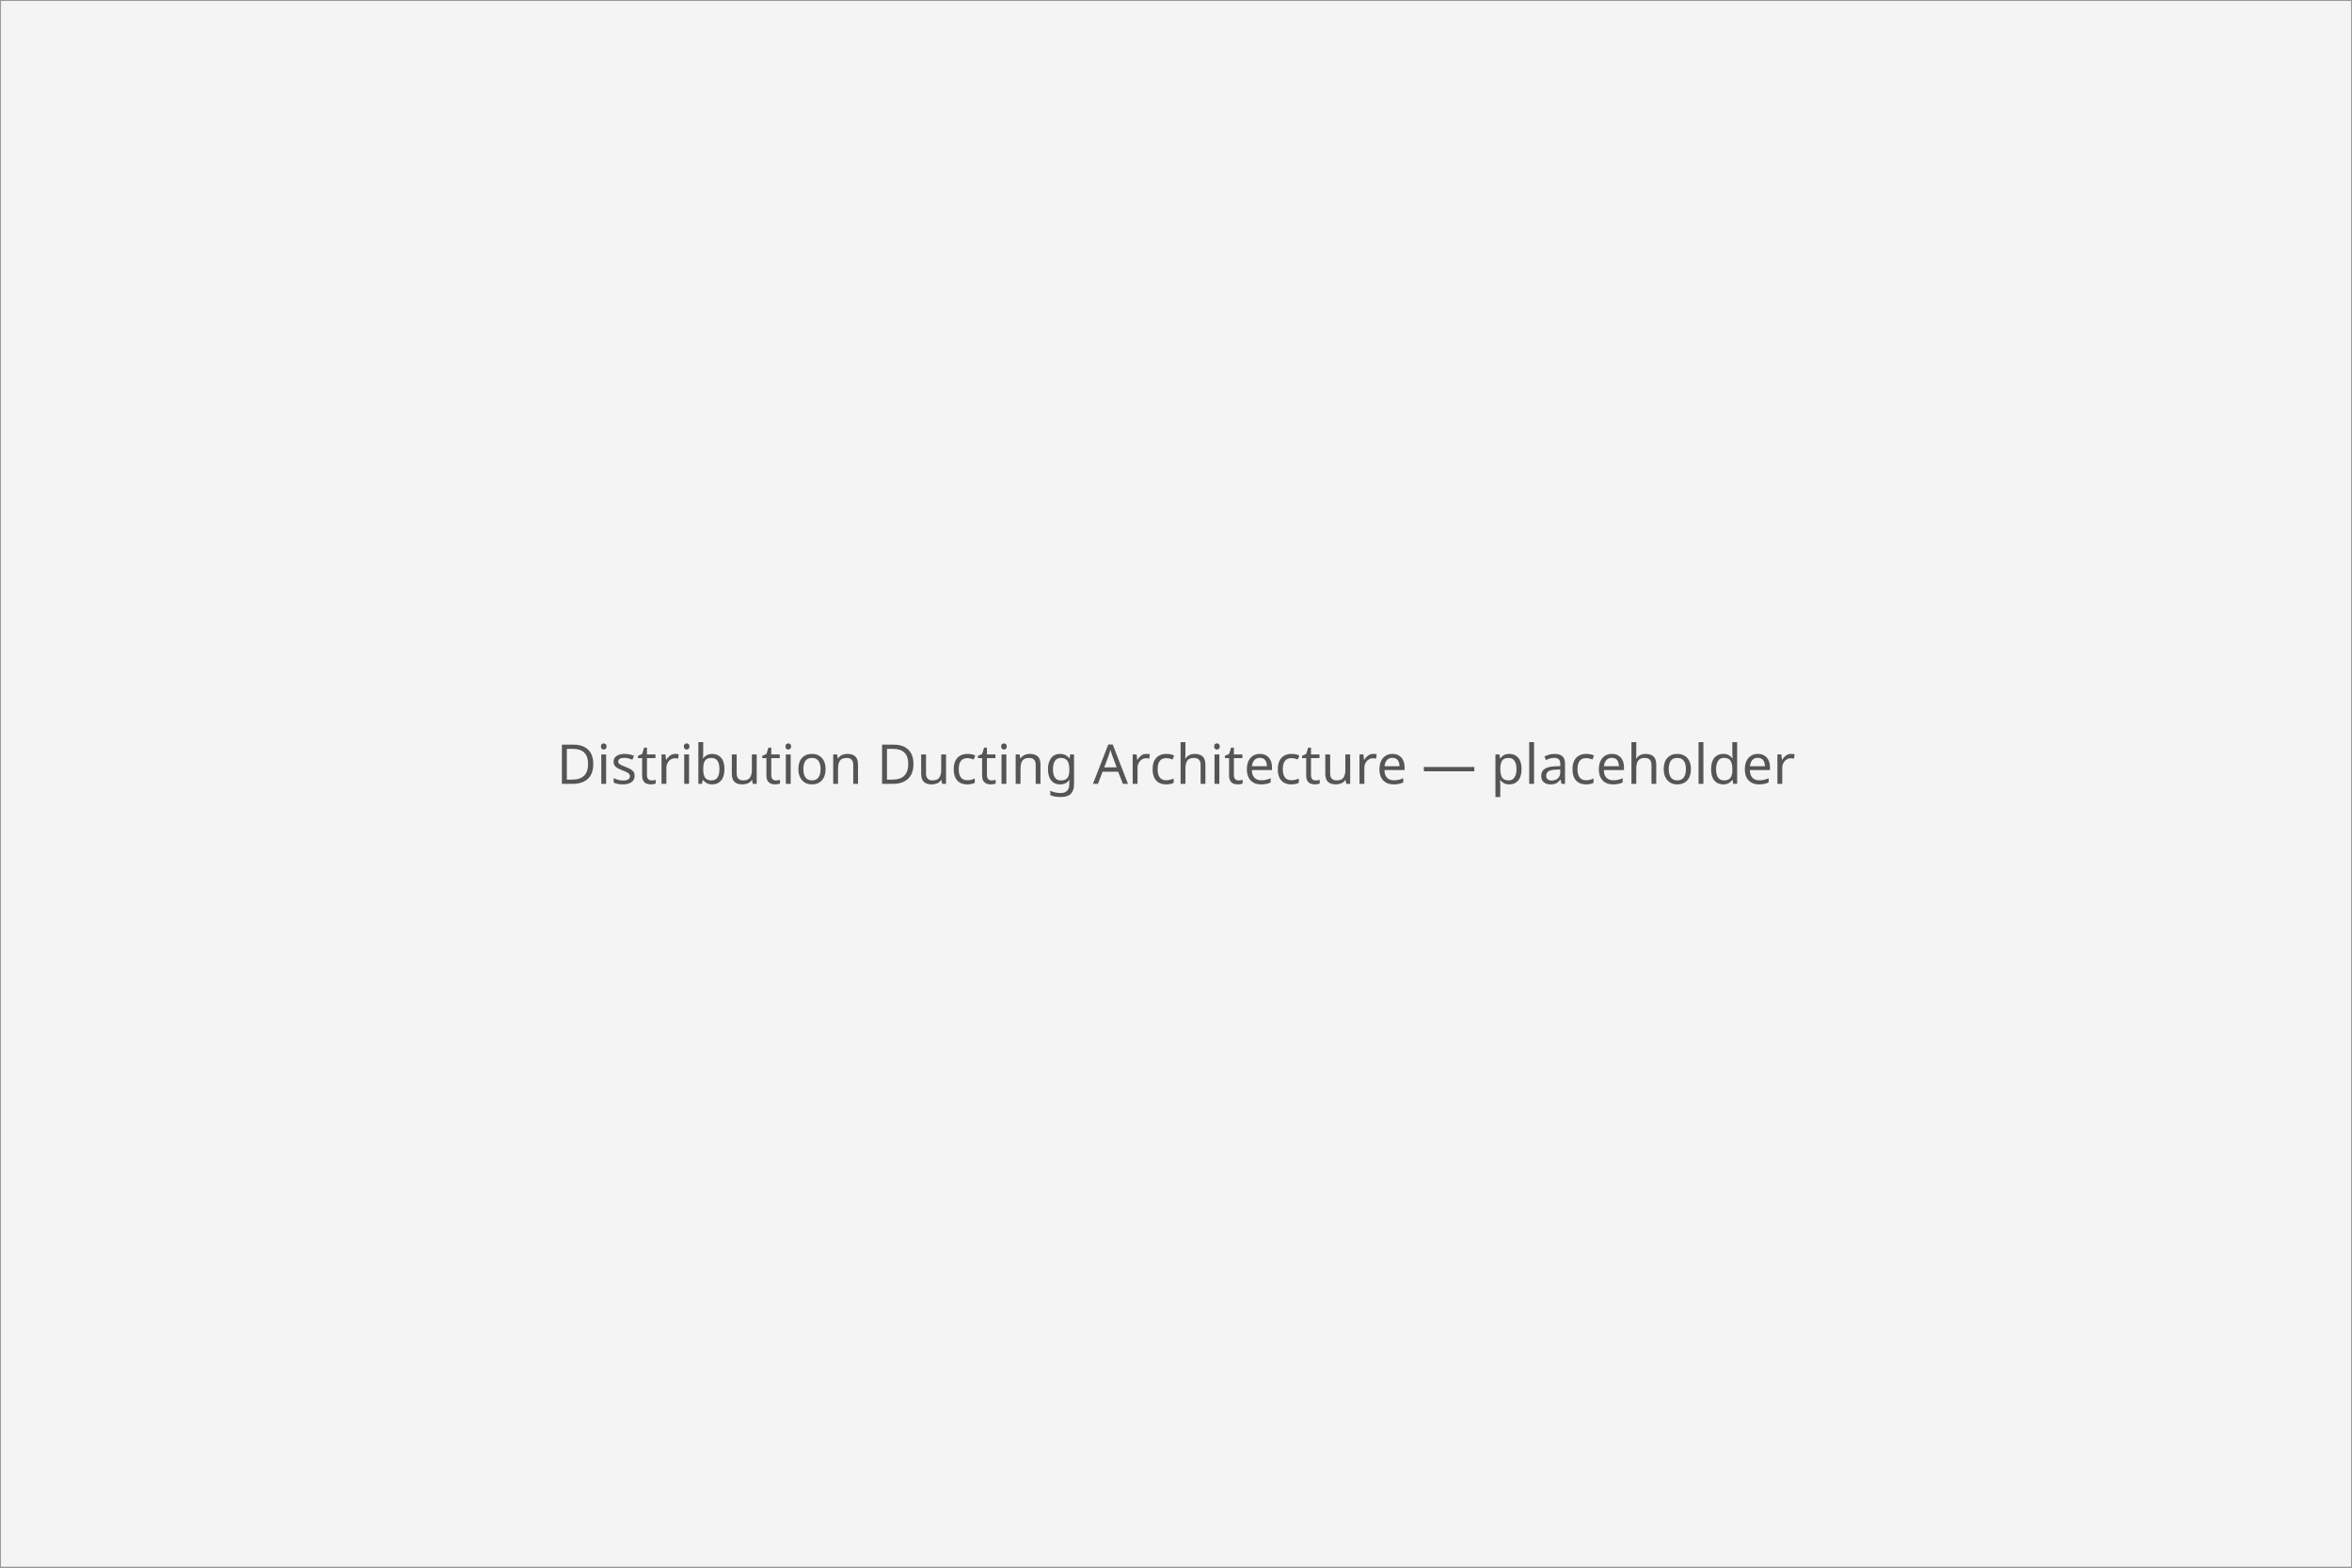
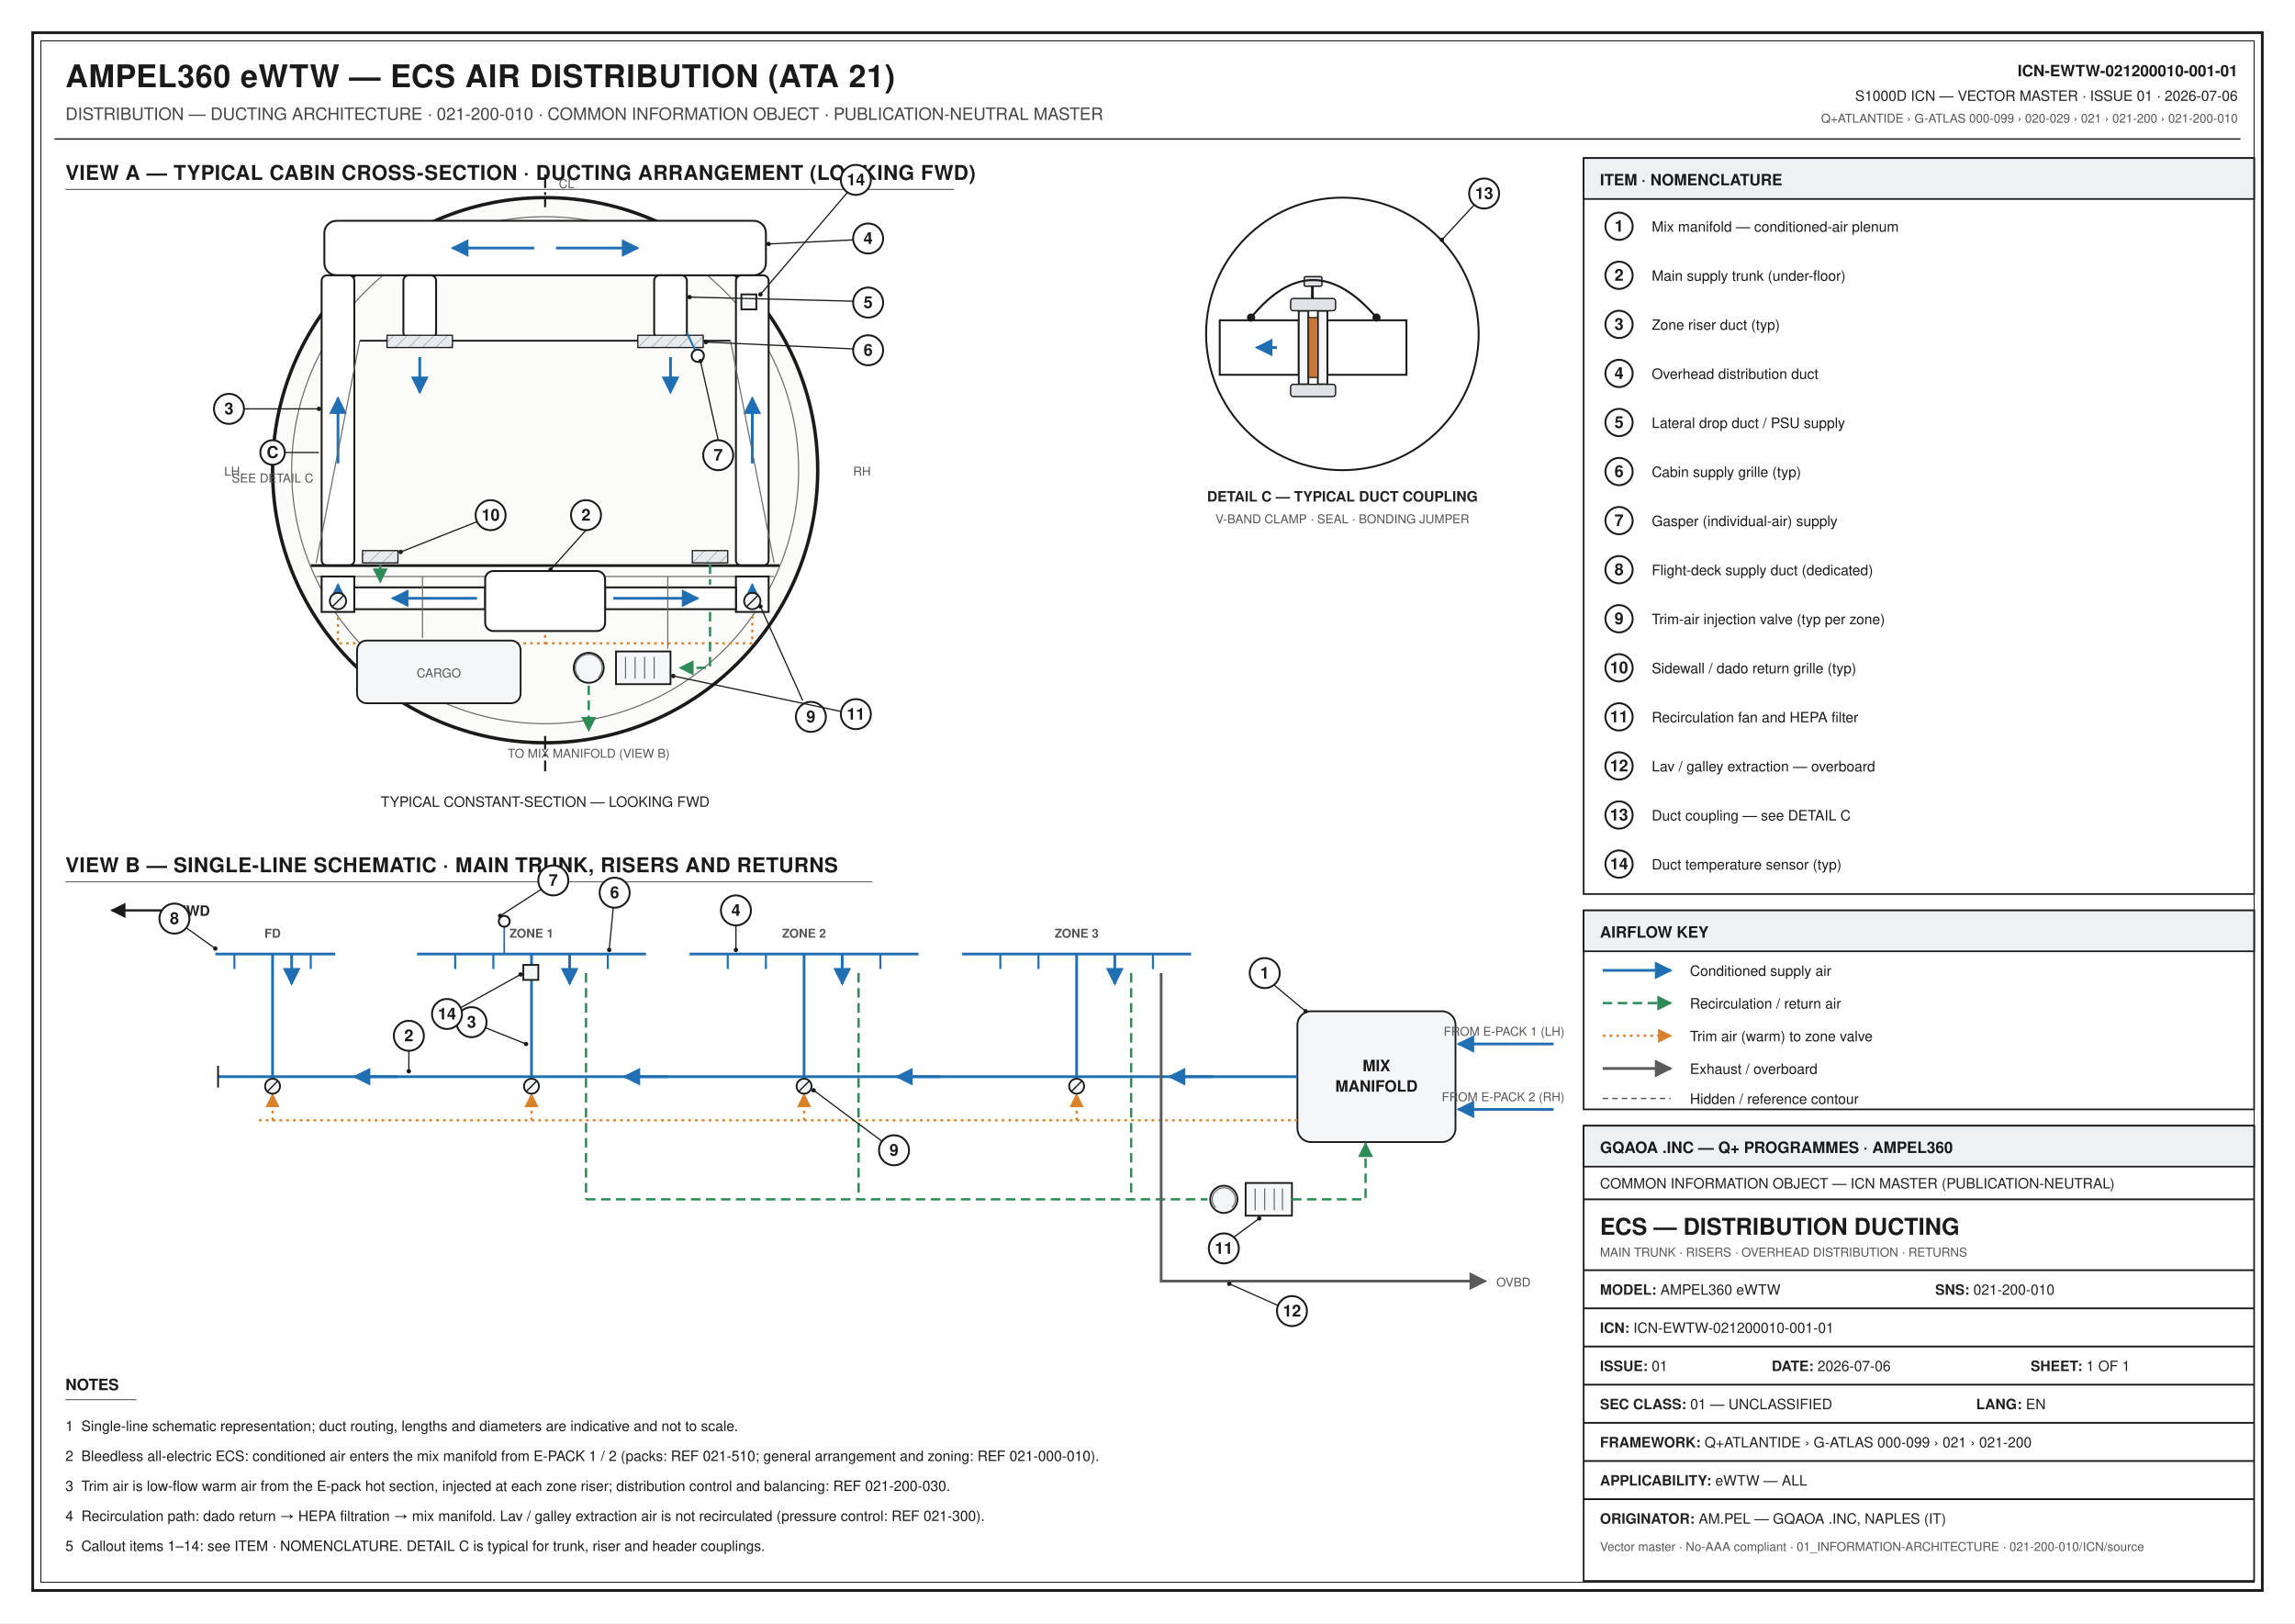
- <svg xmlns="http://www.w3.org/2000/svg" width="1200" height="800">
-   <rect width="1200" height="800" fill="#f4f4f4" stroke="#999" />
-   <text x="600" y="400" font-family="sans-serif" font-size="28" text-anchor="middle" fill="#555">Distribution Ducting Architecture — placeholder</text>
+ <svg xmlns="http://www.w3.org/2000/svg" width="1684" height="1191" viewBox="0 0 1684 1191" role="img" aria-labelledby="icnTitle icnDesc">
+   <defs>
+     <style>
+       text { font-family: Helvetica, Arial, "DejaVu Sans", sans-serif; fill:#1a1a1a; }
+       .t1 { font-size:23px; font-weight:bold; letter-spacing:.4px; }
+       .t2 { font-size:12.5px; fill:#444; }
+       .vt { font-size:15px; font-weight:bold; letter-spacing:.3px; }
+       .lb { font-size:11.5px; }
+       .sm { font-size:10.5px; fill:#222; }
+       .xs { font-size:9px; fill:#555; }
+       .b  { font-weight:bold; }
+       .mid { text-anchor:middle; }
+       .rgt { text-anchor:end; }
+       .outl { stroke:#1a1a1a; stroke-width:2; fill:none; stroke-linejoin:round; }
+       .ln   { stroke:#1a1a1a; stroke-width:1.3; fill:none; }
+       .thin { stroke:#666; stroke-width:.8; fill:none; }
+       .zb   { stroke:#1a1a1a; stroke-width:1; stroke-dasharray:6 4; fill:none; }
+       .apb  { stroke:#1a1a1a; stroke-width:1.5; stroke-dasharray:10 3 2 3; fill:none; }
+       .hid  { stroke:#555; stroke-width:1; stroke-dasharray:4 3; fill:none; }
+       .eq   { fill:#f4f6f8; stroke:#1a1a1a; stroke-width:1.3; }
+       .duc  { fill:#ffffff; stroke:#1a1a1a; stroke-width:1.4; }
+       .sup  { stroke:#1f6fb2; stroke-width:2; fill:none; }
+       .rec  { stroke:#2e8b57; stroke-width:1.7; stroke-dasharray:7 4; fill:none; }
+       .trm  { stroke:#d9822b; stroke-width:1.6; stroke-dasharray:2 3; fill:none; }
+       .ovb  { stroke:#5a5a5a; stroke-width:2; fill:none; }
+       .co   { fill:#ffffff; stroke:#1a1a1a; stroke-width:1.4; }
+       .cot  { font-size:12px; font-weight:bold; text-anchor:middle; }
+       .ldr  { stroke:#1a1a1a; stroke-width:.9; fill:none; }
+       .box  { fill:#ffffff; stroke:#1a1a1a; stroke-width:1.2; }
+       .hd   { fill:#eef1f4; stroke:#1a1a1a; stroke-width:1.2; }
+     </style>
+     <marker id="aBlu" viewBox="0 0 10 10" refX="9" refY="5" markerWidth="6.5" markerHeight="6.5" orient="auto">
+       <path d="M0,0 L10,5 L0,10 Z" fill="#1f6fb2" />
+     </marker>
+     <marker id="aGrn" viewBox="0 0 10 10" refX="9" refY="5" markerWidth="6.5" markerHeight="6.5" orient="auto">
+       <path d="M0,0 L10,5 L0,10 Z" fill="#2e8b57" />
+     </marker>
+     <marker id="aOrg" viewBox="0 0 10 10" refX="9" refY="5" markerWidth="6.5" markerHeight="6.5" orient="auto">
+       <path d="M0,0 L10,5 L0,10 Z" fill="#d9822b" />
+     </marker>
+     <marker id="aGry" viewBox="0 0 10 10" refX="9" refY="5" markerWidth="6.5" markerHeight="6.5" orient="auto">
+       <path d="M0,0 L10,5 L0,10 Z" fill="#5a5a5a" />
+     </marker>
+     <marker id="aBlk" viewBox="0 0 10 10" refX="9" refY="5" markerWidth="7" markerHeight="7" orient="auto">
+       <path d="M0,0 L10,5 L0,10 Z" fill="#1a1a1a" />
+     </marker>
+     <marker id="dot" viewBox="0 0 10 10" refX="5" refY="5" markerWidth="6" markerHeight="6" orient="auto">
+       <circle cx="5" cy="5" r="3" fill="#1a1a1a" />
+     </marker>
+     <pattern id="hatch" width="7" height="7" patternTransform="rotate(45)" patternUnits="userSpaceOnUse">
+       <rect width="7" height="7" fill="#e8ebee" />
+       <line x1="0" y1="0" x2="0" y2="7" stroke="#9aa4ad" stroke-width="1" />
+     </pattern>
+   </defs>
+   <rect x="0" y="0" width="1684" height="1191" fill="#ffffff" />
+   <rect x="24" y="24" width="1636" height="1143" fill="#ffffff" stroke="#1a1a1a" stroke-width="2" />
+   <rect x="30" y="30" width="1624" height="1131" fill="none" stroke="#1a1a1a" stroke-width="0.7" />
+   <text class="t1" x="48" y="64">AMPEL360 eWTW — ECS AIR DISTRIBUTION (ATA 21)</text>
+   <text id="pubSubtitle" class="t2" x="48" y="88">DISTRIBUTION — DUCTING ARCHITECTURE · 021-200-010 · COMMON INFORMATION OBJECT · PUBLICATION-NEUTRAL MASTER</text>
+   <text class="lb b rgt" x="1642" y="56">ICN-EWTW-021200010-001-01</text>
+   <text class="sm rgt" x="1642" y="74">S1000D ICN — VECTOR MASTER · ISSUE 01 · 2026-07-06</text>
+   <text class="xs rgt" x="1642" y="90">Q+ATLANTIDE › G-ATLAS 000-099 › 020-029 › 021 › 021-200 › 021-200-010</text>
+   <line x1="40" y1="102" x2="1644" y2="102" stroke="#1a1a1a" stroke-width="1" />
+   <text class="vt" x="48" y="132">VIEW A — TYPICAL CABIN CROSS-SECTION · DUCTING ARRANGEMENT (LOOKING FWD)</text>
+   <line x1="48" y1="139" x2="700" y2="139" class="thin" />
+   <circle cx="400" cy="345" r="200" fill="#fbfbfa" stroke="#1a1a1a" stroke-width="2.5" />
+   <circle cx="400" cy="345" r="186" class="thin" />
+   <line x1="400" y1="128" x2="400" y2="152" class="apb" />
+   <line x1="400" y1="540" x2="400" y2="566" class="apb" />
+   <text class="xs" x="410" y="138">CL</text>
+   <text class="xs rgt" x="176" y="349">LH</text>
+   <text class="xs" x="626" y="349">RH</text>
+   <rect x="238" y="162" width="324" height="40" rx="9" class="duc" />
+   <line x1="392" y1="182" x2="332" y2="182" class="sup" marker-end="url(#aBlu)" />
+   <line x1="408" y1="182" x2="468" y2="182" class="sup" marker-end="url(#aBlu)" />
+   <rect x="236" y="202" width="24" height="213" rx="4" class="duc" />
+   <rect x="540" y="202" width="24" height="213" rx="4" class="duc" />
+   <line x1="248" y1="340" x2="248" y2="292" class="sup" marker-end="url(#aBlu)" />
+   <line x1="552" y1="340" x2="552" y2="292" class="sup" marker-end="url(#aBlu)" />
+   <rect x="544" y="216" width="11" height="11" class="eq" />
+   <rect x="296" y="202" width="24" height="46" rx="4" class="duc" />
+   <rect x="480" y="202" width="24" height="46" rx="4" class="duc" />
+   <rect x="284" y="246" width="48" height="9" fill="url(#hatch)" stroke="#1a1a1a" stroke-width="0.9" />
+   <rect x="468" y="246" width="48" height="9" fill="url(#hatch)" stroke="#1a1a1a" stroke-width="0.9" />
+   <line x1="308" y1="262" x2="308" y2="288" class="sup" marker-end="url(#aBlu)" />
+   <line x1="492" y1="262" x2="492" y2="288" class="sup" marker-end="url(#aBlu)" />
+   <line x1="504" y1="244" x2="510" y2="257" stroke="#1f6fb2" stroke-width="1.4" fill="none" />
+   <circle cx="512" cy="261" r="4.5" class="duc" />
+   <line x1="264" y1="250" x2="284" y2="250" class="ln" stroke-width="1" />
+   <line x1="332" y1="250" x2="468" y2="250" class="ln" stroke-width="1" />
+   <line x1="516" y1="250" x2="536" y2="250" class="ln" stroke-width="1" />
+   <line x1="264" y1="250" x2="232" y2="413" class="thin" />
+   <line x1="536" y1="250" x2="568" y2="413" class="thin" />
+   <rect x="266" y="404" width="26" height="9" fill="url(#hatch)" stroke="#1a1a1a" stroke-width="0.9" />
+   <rect x="508" y="404" width="26" height="9" fill="url(#hatch)" stroke="#1a1a1a" stroke-width="0.9" />
+   <line x1="228" y1="415" x2="572" y2="415" stroke="#1a1a1a" stroke-width="2" />
+   <line x1="232" y1="423" x2="568" y2="423" class="thin" />
+   <rect x="236" y="423" width="24" height="26" class="duc" />
+   <rect x="540" y="423" width="24" height="26" class="duc" />
+   <rect x="260" y="431" width="96" height="16" class="duc" />
+   <rect x="444" y="431" width="96" height="16" class="duc" />
+   <rect x="356" y="419" width="88" height="44" rx="6" class="duc" stroke-width="1.6" />
+   <line x1="350" y1="439" x2="288" y2="439" class="sup" marker-end="url(#aBlu)" />
+   <line x1="450" y1="439" x2="512" y2="439" class="sup" marker-end="url(#aBlu)" />
+   <line x1="248" y1="447" x2="248" y2="429" class="sup" stroke-width="1.6" marker-end="url(#aBlu)" />
+   <line x1="552" y1="447" x2="552" y2="429" class="sup" stroke-width="1.6" marker-end="url(#aBlu)" />
+   <path d="M400,466 L400,472 L248,472 L248,451" class="trm" />
+   <path d="M400,472 L552,472 L552,451" class="trm" />
+   <circle cx="248" cy="441" r="6" class="eq" />
+   <line x1="244" y1="445" x2="252" y2="437" stroke="#1a1a1a" stroke-width="1" />
+   <circle cx="552" cy="441" r="6" class="eq" />
+   <line x1="548" y1="445" x2="556" y2="437" stroke="#1a1a1a" stroke-width="1" />
+   <line x1="279" y1="414" x2="279" y2="427" class="rec" marker-end="url(#aGrn)" />
+   <line x1="521" y1="414" x2="521" y2="429" class="rec" />
+   <path d="M521,449 L521,490 L499,490" class="rec" marker-end="url(#aGrn)" />
+   <circle cx="432" cy="490" r="11" class="eq" />
+   <path d="M425,483 A9,9 0 0 1 439,497 M439,483 A9,9 0 0 0 425,497" class="thin" />
+   <rect x="452" y="478" width="40" height="24" class="eq" />
+   <line x1="459" y1="482" x2="459" y2="498" class="thin" />
+   <line x1="466" y1="482" x2="466" y2="498" class="thin" />
+   <line x1="473" y1="482" x2="473" y2="498" class="thin" />
+   <line x1="480" y1="482" x2="480" y2="498" class="thin" />
+   <line x1="432" y1="503" x2="432" y2="536" class="rec" marker-end="url(#aGrn)" />
+   <text class="xs mid" x="432" y="556">TO MIX MANIFOLD (VIEW B)</text>
+   <rect x="262" y="470" width="120" height="46" rx="7" class="eq" />
+   <text class="xs mid" x="322" y="497">CARGO</text>
+   <line x1="310" y1="423" x2="310" y2="468" class="thin" />
+   <line x1="490" y1="423" x2="490" y2="476" class="thin" />
+   <circle cx="200" cy="332" r="9" class="co" />
+   <text class="cot" x="200" y="336">C</text>
+   <line x1="209" y1="332" x2="234" y2="332" class="ldr" />
+   <text class="xs mid" x="200" y="354">SEE DETAIL C</text>
+   <text class="sm mid" x="400" y="592">TYPICAL CONSTANT-SECTION — LOOKING FWD</text>
+   <g>
+     <line x1="430" y1="389" x2="404" y2="418" class="ldr" marker-end="url(#dot)" />
+     <circle cx="430" cy="378" r="11" class="co" />
+     <text class="cot" x="430" y="382">2</text>
+     <line x1="179" y1="300" x2="234" y2="300" class="ldr" marker-end="url(#dot)" />
+     <circle cx="168" cy="300" r="11" class="co" />
+     <text class="cot" x="168" y="304">3</text>
+     <line x1="626" y1="176" x2="564" y2="179" class="ldr" marker-end="url(#dot)" />
+     <circle cx="637" cy="175" r="11" class="co" />
+     <text class="cot" x="637" y="179">4</text>
+     <line x1="626" y1="221" x2="506" y2="218" class="ldr" marker-end="url(#dot)" />
+     <circle cx="637" cy="222" r="11" class="co" />
+     <text class="cot" x="637" y="226">5</text>
+     <line x1="626" y1="256" x2="518" y2="251" class="ldr" marker-end="url(#dot)" />
+     <circle cx="637" cy="257" r="11" class="co" />
+     <text class="cot" x="637" y="261">6</text>
+     <line x1="527" y1="323" x2="514" y2="265" class="ldr" marker-end="url(#dot)" />
+     <circle cx="527" cy="334" r="11" class="co" />
+     <text class="cot" x="527" y="338">7</text>
+     <line x1="589" y1="514" x2="558" y2="445" class="ldr" marker-end="url(#dot)" />
+     <circle cx="595" cy="526" r="11" class="co" />
+     <text class="cot" x="595" y="530">9</text>
+     <line x1="352" y1="382" x2="294" y2="405" class="ldr" marker-end="url(#dot)" />
+     <circle cx="360" cy="378" r="11" class="co" />
+     <text class="cot" x="360" y="382">10</text>
+     <line x1="617" y1="522" x2="494" y2="496" class="ldr" marker-end="url(#dot)" />
+     <circle cx="628" cy="524" r="11" class="co" />
+     <text class="cot" x="628" y="528">11</text>
+     <line x1="622" y1="141" x2="558" y2="216" class="ldr" marker-end="url(#dot)" />
+     <circle cx="628" cy="132" r="11" class="co" />
+     <text class="cot" x="628" y="136">14</text>
+   </g>
+   <circle cx="985" cy="245" r="100" fill="#ffffff" stroke="#1a1a1a" stroke-width="1.4" />
+   <rect x="895" y="235" width="58" height="40" class="duc" />
+   <rect x="974" y="235" width="58" height="40" class="duc" />
+   <rect x="953" y="228" width="7" height="54" class="eq" />
+   <rect x="967" y="228" width="7" height="54" class="eq" />
+   <rect x="960" y="233" width="7" height="44" fill="#c8763a" stroke="#1a1a1a" stroke-width="0.8" />
+   <rect x="947" y="219" width="33" height="9" rx="2" fill="#dfe3e7" stroke="#1a1a1a" stroke-width="1" />
+   <rect x="947" y="282" width="33" height="9" rx="2" fill="#dfe3e7" stroke="#1a1a1a" stroke-width="1" />
+   <line x1="963" y1="210" x2="963" y2="219" stroke="#1a1a1a" stroke-width="2" />
+   <rect x="957" y="203" width="13" height="7" rx="1" fill="#dfe3e7" stroke="#1a1a1a" stroke-width="1" />
+   <path d="M918,233 Q963,178 1010,233" stroke="#1a1a1a" stroke-width="1.5" fill="none" />
+   <circle cx="918" cy="233" r="3" fill="#1a1a1a" />
+   <circle cx="1010" cy="233" r="3" fill="#1a1a1a" />
+   <line x1="937" y1="255" x2="922" y2="255" class="sup" marker-end="url(#aBlu)" />
+   <text class="sm b mid" x="985" y="368">DETAIL C — TYPICAL DUCT COUPLING</text>
+   <text class="xs mid" x="985" y="384">V-BAND CLAMP · SEAL · BONDING JUMPER</text>
+   <line x1="1082" y1="150" x2="1058" y2="176" class="ldr" marker-end="url(#dot)" />
+   <circle cx="1089" cy="142" r="11" class="co" />
+   <text class="cot" x="1089" y="146">13</text>
+   <text class="vt" x="48" y="640">VIEW B — SINGLE-LINE SCHEMATIC · MAIN TRUNK, RISERS AND RETURNS</text>
+   <line x1="48" y1="647" x2="640" y2="647" class="thin" />
+   <line x1="122" y1="668" x2="82" y2="668" stroke="#1a1a1a" stroke-width="1.6" marker-end="url(#aBlk)" />
+   <text class="sm b" x="130" y="672">FWD</text>
+   <rect x="952" y="742" width="116" height="96" rx="10" class="eq" stroke-width="1.6" />
+   <text class="lb b mid" x="1010" y="786">MIX</text>
+   <text class="lb b mid" x="1010" y="801">MANIFOLD</text>
+   <line x1="1140" y1="766" x2="1070" y2="766" class="sup" marker-end="url(#aBlu)" />
+   <line x1="1140" y1="814" x2="1070" y2="814" class="sup" marker-end="url(#aBlu)" />
+   <text class="xs rgt" x="1148" y="760">FROM E-PACK 1 (LH)</text>
+   <text class="xs rgt" x="1148" y="808">FROM E-PACK 2 (RH)</text>
+   <line x1="952" y1="790" x2="160" y2="790" class="sup" stroke-width="4" />
+   <line x1="890" y1="790" x2="858" y2="790" class="sup" stroke-width="4" marker-end="url(#aBlu)" />
+   <line x1="690" y1="790" x2="658" y2="790" class="sup" stroke-width="4" marker-end="url(#aBlu)" />
+   <line x1="490" y1="790" x2="458" y2="790" class="sup" stroke-width="4" marker-end="url(#aBlu)" />
+   <line x1="292" y1="790" x2="260" y2="790" class="sup" stroke-width="4" marker-end="url(#aBlu)" />
+   <line x1="160" y1="782" x2="160" y2="798" class="ln" />
+   <line x1="200" y1="790" x2="200" y2="700" class="sup" stroke-width="3" />
+   <line x1="390" y1="790" x2="390" y2="700" class="sup" stroke-width="3" />
+   <line x1="590" y1="790" x2="590" y2="700" class="sup" stroke-width="3" />
+   <line x1="790" y1="790" x2="790" y2="700" class="sup" stroke-width="3" />
+   <line x1="158" y1="700" x2="246" y2="700" class="sup" stroke-width="3" />
+   <line x1="306" y1="700" x2="474" y2="700" class="sup" stroke-width="3" />
+   <line x1="506" y1="700" x2="674" y2="700" class="sup" stroke-width="3" />
+   <line x1="706" y1="700" x2="874" y2="700" class="sup" stroke-width="3" />
+   <text class="xs b mid" x="200" y="688">FD</text>
+   <text class="xs b mid" x="390" y="688">ZONE 1</text>
+   <text class="xs b mid" x="590" y="688">ZONE 2</text>
+   <text class="xs b mid" x="790" y="688">ZONE 3</text>
+   <g stroke="#1f6fb2" stroke-width="1.5">
+     <line x1="172" y1="700" x2="172" y2="711" />
+     <line x1="228" y1="700" x2="228" y2="711" />
+     <line x1="334" y1="700" x2="334" y2="711" />
+     <line x1="362" y1="700" x2="362" y2="711" />
+     <line x1="446" y1="700" x2="446" y2="711" />
+     <line x1="534" y1="700" x2="534" y2="711" />
+     <line x1="562" y1="700" x2="562" y2="711" />
+     <line x1="646" y1="700" x2="646" y2="711" />
+     <line x1="734" y1="700" x2="734" y2="711" />
+     <line x1="762" y1="700" x2="762" y2="711" />
+     <line x1="846" y1="700" x2="846" y2="711" />
+   </g>
+   <line x1="418" y1="700" x2="418" y2="722" class="sup" stroke-width="1.5" marker-end="url(#aBlu)" />
+   <line x1="618" y1="700" x2="618" y2="722" class="sup" stroke-width="1.5" marker-end="url(#aBlu)" />
+   <line x1="818" y1="700" x2="818" y2="722" class="sup" stroke-width="1.5" marker-end="url(#aBlu)" />
+   <line x1="214" y1="700" x2="214" y2="722" class="sup" stroke-width="1.5" marker-end="url(#aBlu)" />
+   <line x1="370" y1="700" x2="370" y2="680" stroke="#1f6fb2" stroke-width="1.2" />
+   <circle cx="370" cy="676" r="4" class="duc" />
+   <rect x="384" y="708" width="11" height="11" class="eq" />
+   <path d="M952,822 L190,822" class="trm" />
+   <line x1="200" y1="822" x2="200" y2="803" class="trm" marker-end="url(#aOrg)" />
+   <line x1="390" y1="822" x2="390" y2="803" class="trm" marker-end="url(#aOrg)" />
+   <line x1="590" y1="822" x2="590" y2="803" class="trm" marker-end="url(#aOrg)" />
+   <line x1="790" y1="822" x2="790" y2="803" class="trm" marker-end="url(#aOrg)" />
+   <circle cx="200" cy="797" r="5.5" class="eq" />
+   <line x1="196" y1="801" x2="204" y2="793" stroke="#1a1a1a" stroke-width="1" />
+   <circle cx="390" cy="797" r="5.5" class="eq" />
+   <line x1="386" y1="801" x2="394" y2="793" stroke="#1a1a1a" stroke-width="1" />
+   <circle cx="590" cy="797" r="5.5" class="eq" />
+   <line x1="586" y1="801" x2="594" y2="793" stroke="#1a1a1a" stroke-width="1" />
+   <circle cx="790" cy="797" r="5.5" class="eq" />
+   <line x1="786" y1="801" x2="794" y2="793" stroke="#1a1a1a" stroke-width="1" />
+   <line x1="430" y1="714" x2="430" y2="880" class="rec" />
+   <line x1="630" y1="714" x2="630" y2="880" class="rec" />
+   <line x1="830" y1="714" x2="830" y2="880" class="rec" />
+   <path d="M430,880 L886,880" class="rec" />
+   <circle cx="898" cy="880" r="10" class="eq" />
+   <path d="M892,874 A8,8 0 0 1 904,886 M904,874 A8,8 0 0 0 892,886" class="thin" />
+   <rect x="914" y="868" width="34" height="24" class="eq" />
+   <line x1="921" y1="872" x2="921" y2="888" class="thin" />
+   <line x1="928" y1="872" x2="928" y2="888" class="thin" />
+   <line x1="935" y1="872" x2="935" y2="888" class="thin" />
+   <line x1="941" y1="872" x2="941" y2="888" class="thin" />
+   <path d="M948,880 L1002,880 L1002,839" class="rec" marker-end="url(#aGrn)" />
+   <path d="M852,714 L852,940 L1090,940" class="ovb" marker-end="url(#aGry)" />
+   <text class="xs" x="1098" y="944">OVBD</text>
+   <g>
+     <line x1="934" y1="722" x2="958" y2="742" class="ldr" marker-end="url(#dot)" />
+     <circle cx="928" cy="714" r="11" class="co" />
+     <text class="cot" x="928" y="718">1</text>
+     <line x1="300" y1="771" x2="300" y2="786" class="ldr" marker-end="url(#dot)" />
+     <circle cx="300" cy="760" r="11" class="co" />
+     <text class="cot" x="300" y="764">2</text>
+     <line x1="356" y1="754" x2="386" y2="766" class="ldr" marker-end="url(#dot)" />
+     <circle cx="346" cy="750" r="11" class="co" />
+     <text class="cot" x="346" y="754">3</text>
+     <line x1="540" y1="679" x2="540" y2="697" class="ldr" marker-end="url(#dot)" />
+     <circle cx="540" cy="668" r="11" class="co" />
+     <text class="cot" x="540" y="672">4</text>
+     <line x1="450" y1="666" x2="447" y2="697" class="ldr" marker-end="url(#dot)" />
+     <circle cx="451" cy="655" r="11" class="co" />
+     <text class="cot" x="451" y="659">6</text>
+     <line x1="398" y1="652" x2="367" y2="672" class="ldr" marker-end="url(#dot)" />
+     <circle cx="406" cy="646" r="11" class="co" />
+     <text class="cot" x="406" y="650">7</text>
+     <line x1="137" y1="681" x2="158" y2="696" class="ldr" marker-end="url(#dot)" />
+     <circle cx="128" cy="674" r="11" class="co" />
+     <text class="cot" x="128" y="678">8</text>
+     <line x1="648" y1="838" x2="597" y2="800" class="ldr" marker-end="url(#dot)" />
+     <circle cx="656" cy="844" r="11" class="co" />
+     <text class="cot" x="656" y="848">9</text>
+     <line x1="905" y1="908" x2="924" y2="894" class="ldr" marker-end="url(#dot)" />
+     <circle cx="898" cy="916" r="11" class="co" />
+     <text class="cot" x="898" y="920">11</text>
+     <line x1="938" y1="958" x2="902" y2="942" class="ldr" marker-end="url(#dot)" />
+     <circle cx="948" cy="962" r="11" class="co" />
+     <text class="cot" x="948" y="966">12</text>
+     <line x1="337" y1="740" x2="382" y2="715" class="ldr" marker-end="url(#dot)" />
+     <circle cx="328" cy="744" r="11" class="co" />
+     <text class="cot" x="328" y="748">14</text>
+   </g>
+   <g>
+     <rect x="1162" y="116" width="492" height="540" class="box" stroke-width="1.6" />
+     <rect x="1162" y="116" width="492" height="30" class="hd" />
+     <text class="lb b" x="1174" y="136">ITEM · NOMENCLATURE</text>
+     <g class="sm">
+       <circle cx="1188" cy="166" r="10" class="co" />
+       <text class="cot" x="1188" y="170">1</text>
+       <text x="1212" y="170">Mix manifold — conditioned-air plenum</text>
+       <circle cx="1188" cy="202" r="10" class="co" />
+       <text class="cot" x="1188" y="206">2</text>
+       <text x="1212" y="206">Main supply trunk (under-floor)</text>
+       <circle cx="1188" cy="238" r="10" class="co" />
+       <text class="cot" x="1188" y="242">3</text>
+       <text x="1212" y="242">Zone riser duct (typ)</text>
+       <circle cx="1188" cy="274" r="10" class="co" />
+       <text class="cot" x="1188" y="278">4</text>
+       <text x="1212" y="278">Overhead distribution duct</text>
+       <circle cx="1188" cy="310" r="10" class="co" />
+       <text class="cot" x="1188" y="314">5</text>
+       <text x="1212" y="314">Lateral drop duct / PSU supply</text>
+       <circle cx="1188" cy="346" r="10" class="co" />
+       <text class="cot" x="1188" y="350">6</text>
+       <text x="1212" y="350">Cabin supply grille (typ)</text>
+       <circle cx="1188" cy="382" r="10" class="co" />
+       <text class="cot" x="1188" y="386">7</text>
+       <text x="1212" y="386">Gasper (individual-air) supply</text>
+       <circle cx="1188" cy="418" r="10" class="co" />
+       <text class="cot" x="1188" y="422">8</text>
+       <text x="1212" y="422">Flight-deck supply duct (dedicated)</text>
+       <circle cx="1188" cy="454" r="10" class="co" />
+       <text class="cot" x="1188" y="458">9</text>
+       <text x="1212" y="458">Trim-air injection valve (typ per zone)</text>
+       <circle cx="1188" cy="490" r="10" class="co" />
+       <text class="cot" x="1188" y="494">10</text>
+       <text x="1212" y="494">Sidewall / dado return grille (typ)</text>
+       <circle cx="1188" cy="526" r="10" class="co" />
+       <text class="cot" x="1188" y="530">11</text>
+       <text x="1212" y="530">Recirculation fan and HEPA filter</text>
+       <circle cx="1188" cy="562" r="10" class="co" />
+       <text class="cot" x="1188" y="566">12</text>
+       <text x="1212" y="566">Lav / galley extraction — overboard</text>
+       <circle cx="1188" cy="598" r="10" class="co" />
+       <text class="cot" x="1188" y="602">13</text>
+       <text x="1212" y="602">Duct coupling — see DETAIL C</text>
+       <circle cx="1188" cy="634" r="10" class="co" />
+       <text class="cot" x="1188" y="638">14</text>
+       <text x="1212" y="638">Duct temperature sensor (typ)</text>
+     </g>
+   </g>
+   <g>
+     <rect x="1162" y="668" width="492" height="146" class="box" stroke-width="1.6" />
+     <rect x="1162" y="668" width="492" height="30" class="hd" />
+     <text class="lb b" x="1174" y="688">AIRFLOW KEY</text>
+     <g class="sm">
+       <line x1="1176" y1="712" x2="1226" y2="712" class="sup" marker-end="url(#aBlu)" />
+       <text x="1240" y="716">Conditioned supply air</text>
+       <line x1="1176" y1="736" x2="1226" y2="736" class="rec" marker-end="url(#aGrn)" />
+       <text x="1240" y="740">Recirculation / return air</text>
+       <line x1="1176" y1="760" x2="1226" y2="760" class="trm" marker-end="url(#aOrg)" />
+       <text x="1240" y="764">Trim air (warm) to zone valve</text>
+       <line x1="1176" y1="784" x2="1226" y2="784" class="ovb" marker-end="url(#aGry)" />
+       <text x="1240" y="788">Exhaust / overboard</text>
+       <line x1="1176" y1="806" x2="1226" y2="806" class="hid" />
+       <text x="1240" y="810">Hidden / reference contour</text>
+     </g>
+   </g>
+   <g>
+     <rect x="1162" y="826" width="492" height="334" class="box" stroke-width="1.6" />
+     <rect x="1162" y="826" width="492" height="30" class="hd" />
+     <text class="lb b" x="1174" y="846">GQAOA .INC — Q+ PROGRAMMES · AMPEL360</text>
+     <text id="pubContextRow" class="sm" x="1174" y="872">COMMON INFORMATION OBJECT — ICN MASTER (PUBLICATION-NEUTRAL)</text>
+     <line x1="1162" y1="880" x2="1654" y2="880" class="ln" stroke-width="0.8" />
+     <text x="1174" y="906" style="font-size:17px;font-weight:bold">ECS — DISTRIBUTION DUCTING</text>
+     <text class="xs" x="1174" y="922">MAIN TRUNK · RISERS · OVERHEAD DISTRIBUTION · RETURNS</text>
+     <line x1="1162" y1="932" x2="1654" y2="932" class="ln" stroke-width="0.8" />
+     <text class="sm" x="1174" y="950">
+       <tspan class="b">MODEL:</tspan> AMPEL360 eWTW</text>
+     <text class="sm" x="1420" y="950">
+       <tspan class="b">SNS:</tspan> 021-200-010</text>
+     <line x1="1162" y1="960" x2="1654" y2="960" class="ln" stroke-width="0.8" />
+     <text class="sm" x="1174" y="978">
+       <tspan class="b">ICN:</tspan> ICN-EWTW-021200010-001-01</text>
+     <line x1="1162" y1="988" x2="1654" y2="988" class="ln" stroke-width="0.8" />
+     <text class="sm" x="1174" y="1006">
+       <tspan class="b">ISSUE:</tspan> 01</text>
+     <text class="sm" x="1300" y="1006">
+       <tspan class="b">DATE:</tspan> 2026-07-06</text>
+     <text class="sm" x="1490" y="1006">
+       <tspan class="b">SHEET:</tspan> 1 OF 1</text>
+     <line x1="1162" y1="1016" x2="1654" y2="1016" class="ln" stroke-width="0.8" />
+     <text class="sm" x="1174" y="1034">
+       <tspan class="b">SEC CLASS:</tspan> 01 — UNCLASSIFIED</text>
+     <text class="sm" x="1450" y="1034">
+       <tspan class="b">LANG:</tspan> EN</text>
+     <line x1="1162" y1="1044" x2="1654" y2="1044" class="ln" stroke-width="0.8" />
+     <text class="sm" x="1174" y="1062">
+       <tspan class="b">FRAMEWORK:</tspan> Q+ATLANTIDE › G-ATLAS 000-099 › 021 › 021-200</text>
+     <line x1="1162" y1="1072" x2="1654" y2="1072" class="ln" stroke-width="0.8" />
+     <text class="sm" x="1174" y="1090">
+       <tspan class="b">APPLICABILITY:</tspan> eWTW — ALL</text>
+     <line x1="1162" y1="1100" x2="1654" y2="1100" class="ln" stroke-width="0.8" />
+     <text class="sm" x="1174" y="1118">
+       <tspan class="b">ORIGINATOR:</tspan> AM.PEL — GQAOA .INC, NAPLES (IT)</text>
+     <text class="xs" x="1174" y="1138">Vector master · No-AAA compliant · 01_INFORMATION-ARCHITECTURE · 021-200-010/ICN/source</text>
+   </g>
+   <text class="lb b" x="48" y="1020">NOTES</text>
+   <line x1="48" y1="1027" x2="100" y2="1027" class="thin" />
+   <g class="sm">
+     <text x="48" y="1050">1  Single-line schematic representation; duct routing, lengths and diameters are indicative and not to scale.</text>
+     <text x="48" y="1072">2  Bleedless all-electric ECS: conditioned air enters the mix manifold from E-PACK 1 / 2 (packs: REF 021-510; general arrangement and zoning: REF 021-000-010).</text>
+     <text x="48" y="1094">3  Trim air is low-flow warm air from the E-pack hot section, injected at each zone riser; distribution control and balancing: REF 021-200-030.</text>
+     <text x="48" y="1116">4  Recirculation path: dado return → HEPA filtration → mix manifold. Lav / galley extraction air is not recirculated (pressure control: REF 021-300).</text>
+     <text x="48" y="1138">5  Callout items 1–14: see ITEM · NOMENCLATURE. DETAIL C is typical for trunk, riser and header couplings.</text>
+   </g>
</svg>
